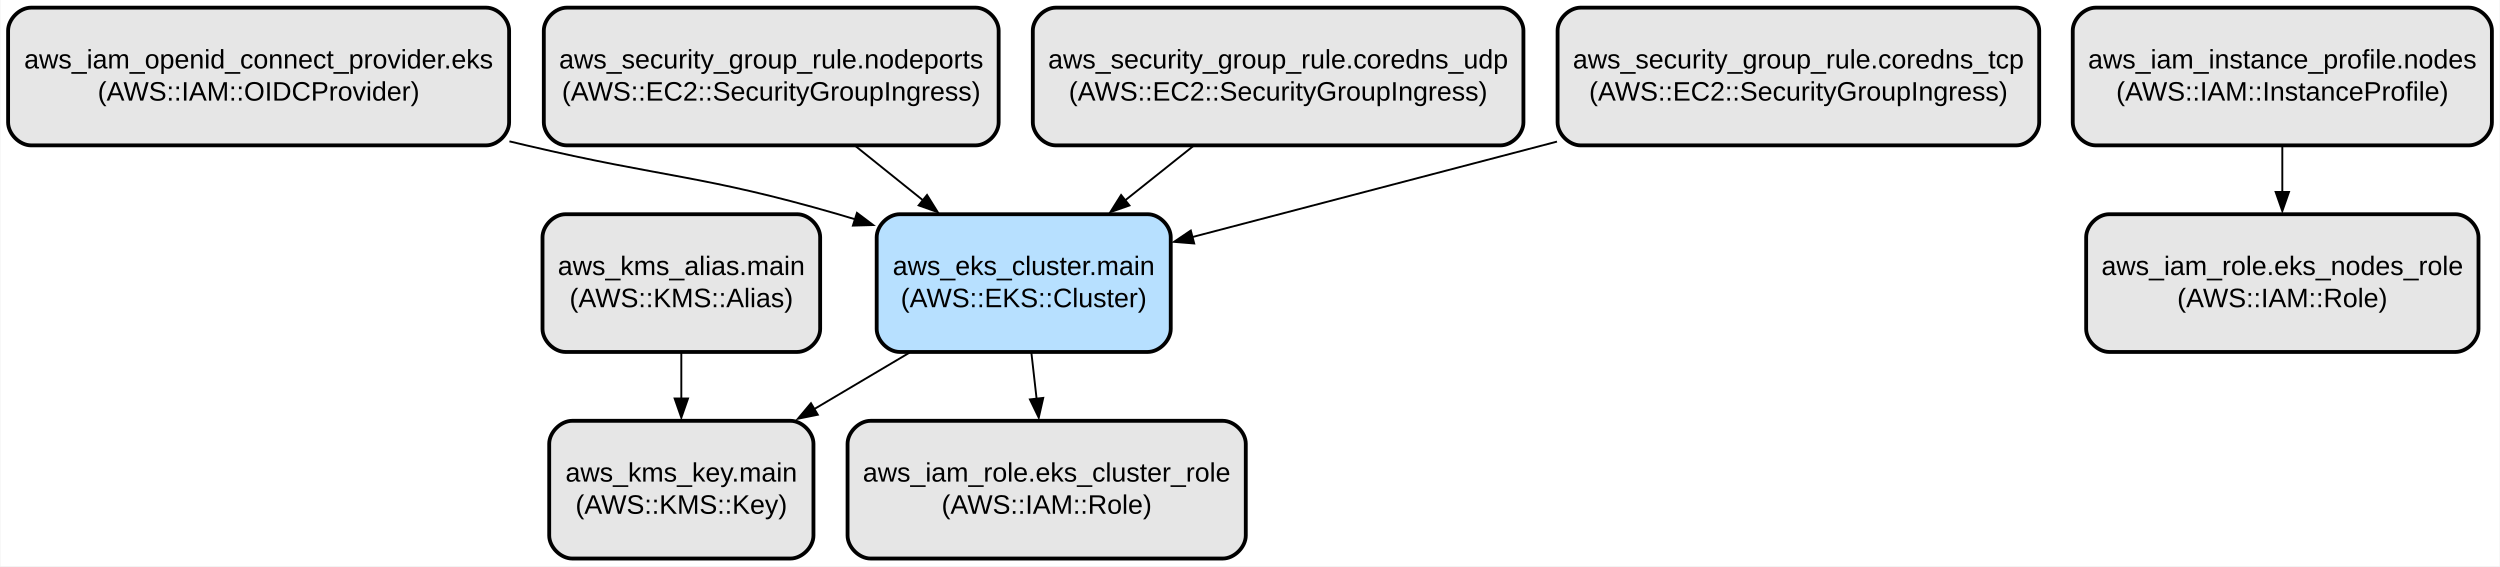
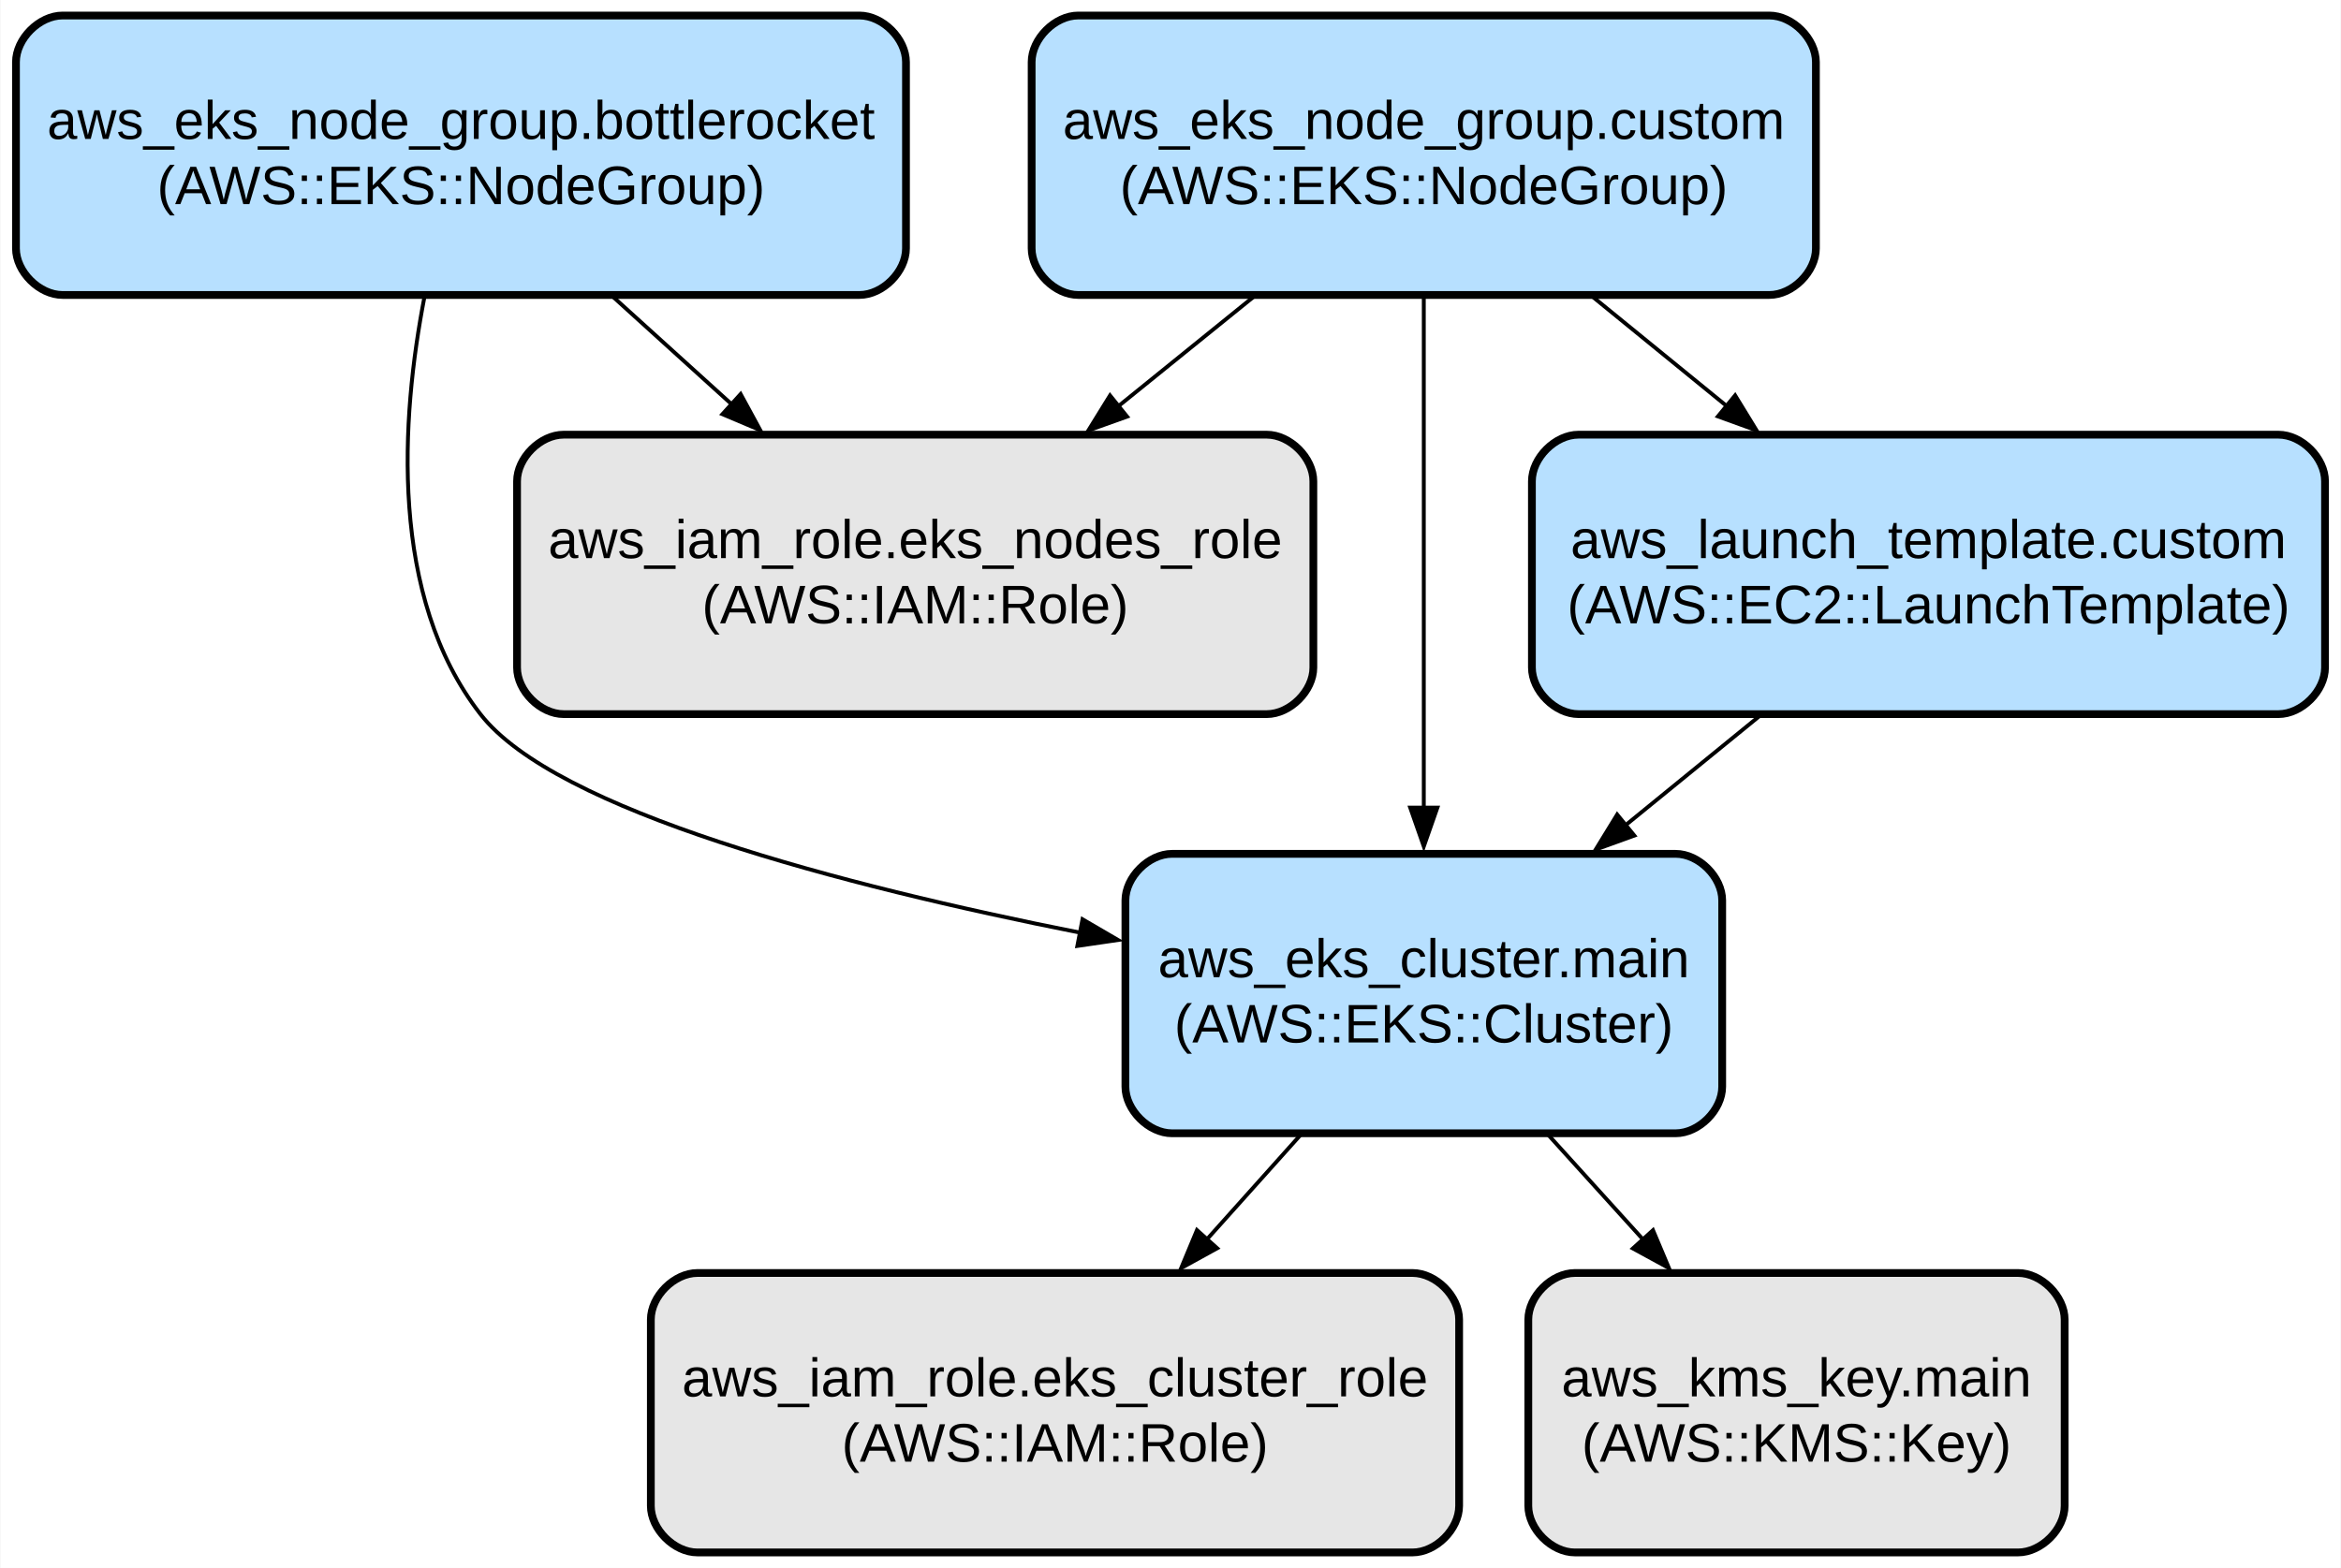
- <svg xmlns="http://www.w3.org/2000/svg" width="1307pt" height="296pt" viewBox="0.00 0.00 1306.53 296.00">
-   <g id="graph0" class="graph" transform="scale(1 1) rotate(0) translate(4 292)">
-     <polygon fill="white" stroke="none" points="-4,4 -4,-292 1302.53,-292 1302.53,4 -4,4" />
+ <svg xmlns="http://www.w3.org/2000/svg" width="603pt" height="404pt" viewBox="0.00 0.00 602.77 404.00">
+   <g id="graph0" class="graph" transform="scale(1 1) rotate(0) translate(4 400)">
+     <polygon fill="white" stroke="none" points="-4,4 -4,-400 598.77,-400 598.77,4 -4,4" />
    <g id="node1" class="node">
-       <path fill="#b7e0ff" stroke="black" stroke-width="2" d="M595.83,-180C595.83,-180 466.1,-180 466.1,-180 460.1,-180 454.1,-174 454.1,-168 454.1,-168 454.1,-120 454.1,-120 454.1,-114 460.1,-108 466.1,-108 466.1,-108 595.83,-108 595.83,-108 601.83,-108 607.83,-114 607.83,-120 607.83,-120 607.83,-168 607.83,-168 607.83,-174 601.83,-180 595.83,-180" />
-       <text text-anchor="middle" x="530.96" y="-148.2" font-family="Arial" font-size="14.00">aws_eks_cluster.main</text>
-       <text text-anchor="middle" x="530.96" y="-131.4" font-family="Arial" font-size="14.00">(AWS::EKS::Cluster)</text>
+       <path fill="#b7e0ff" stroke="black" stroke-width="2" d="M427.49,-180C427.49,-180 297.77,-180 297.77,-180 291.77,-180 285.77,-174 285.77,-168 285.77,-168 285.77,-120 285.77,-120 285.77,-114 291.77,-108 297.77,-108 297.77,-108 427.49,-108 427.49,-108 433.49,-108 439.49,-114 439.49,-120 439.49,-120 439.49,-168 439.49,-168 439.49,-174 433.49,-180 427.49,-180" />
+       <text text-anchor="middle" x="362.63" y="-148.2" font-family="Arial" font-size="14.00">aws_eks_cluster.main</text>
+       <text text-anchor="middle" x="362.63" y="-131.4" font-family="Arial" font-size="14.00">(AWS::EKS::Cluster)</text>
+     </g>
+     <g id="node5" class="node">
+       <path fill="#e6e6e6" stroke="black" stroke-width="2" d="M359.73,-72C359.73,-72 175.53,-72 175.53,-72 169.53,-72 163.53,-66 163.53,-60 163.53,-60 163.53,-12 163.53,-12 163.53,-6 169.53,0 175.53,0 175.53,0 359.73,0 359.73,0 365.73,0 371.73,-6 371.73,-12 371.73,-12 371.73,-60 371.73,-60 371.73,-66 365.73,-72 359.73,-72" />
+       <text text-anchor="middle" x="267.63" y="-40.2" font-family="Arial" font-size="14.00">aws_iam_role.eks_cluster_role</text>
+       <text text-anchor="middle" x="267.63" y="-23.4" font-family="Arial" font-size="14.00">(AWS::IAM::Role)</text>
+     </g>
+     <g id="edge1" class="edge">
+       <path fill="none" stroke="black" d="M330.99,-107.7C323.22,-99.03 314.81,-89.65 306.73,-80.63" />
+       <polygon fill="black" stroke="black" points="309.41,-78.38 300.13,-73.27 304.2,-83.05 309.41,-78.38" />
+     </g>
+     <g id="node7" class="node">
+       <path fill="#e6e6e6" stroke="black" stroke-width="2" d="M515.7,-72C515.7,-72 401.55,-72 401.55,-72 395.55,-72 389.55,-66 389.55,-60 389.55,-60 389.55,-12 389.55,-12 389.55,-6 395.55,0 401.55,0 401.55,0 515.7,0 515.7,0 521.7,0 527.7,-6 527.7,-12 527.7,-12 527.7,-60 527.7,-60 527.7,-66 521.7,-72 515.7,-72" />
+       <text text-anchor="middle" x="458.63" y="-40.2" font-family="Arial" font-size="14.00">aws_kms_key.main</text>
+       <text text-anchor="middle" x="458.63" y="-23.4" font-family="Arial" font-size="14.00">(AWS::KMS::Key)</text>
+     </g>
+     <g id="edge2" class="edge">
+       <path fill="none" stroke="black" d="M394.59,-107.7C402.45,-99.03 410.95,-89.65 419.11,-80.63" />
+       <polygon fill="black" stroke="black" points="421.67,-83.03 425.78,-73.26 416.48,-78.33 421.67,-83.03" />
    </g>
    <g id="node2" class="node">
-       <path fill="#e6e6e6" stroke="black" stroke-width="2" d="M635.06,-72C635.06,-72 450.87,-72 450.87,-72 444.87,-72 438.87,-66 438.87,-60 438.87,-60 438.87,-12 438.87,-12 438.87,-6 444.87,0 450.87,0 450.87,0 635.06,0 635.06,0 641.06,0 647.06,-6 647.06,-12 647.06,-12 647.06,-60 647.06,-60 647.06,-66 641.06,-72 635.06,-72" />
-       <text text-anchor="middle" x="542.96" y="-40.2" font-family="Arial" font-size="14.00">aws_iam_role.eks_cluster_role</text>
-       <text text-anchor="middle" x="542.96" y="-23.4" font-family="Arial" font-size="14.00">(AWS::IAM::Role)</text>
+       <path fill="#b7e0ff" stroke="black" stroke-width="2" d="M217.25,-396C217.25,-396 12,-396 12,-396 6,-396 0,-390 0,-384 0,-384 0,-336 0,-336 0,-330 6,-324 12,-324 12,-324 217.25,-324 217.25,-324 223.25,-324 229.25,-330 229.25,-336 229.25,-336 229.25,-384 229.25,-384 229.25,-390 223.25,-396 217.25,-396" />
+       <text text-anchor="middle" x="114.63" y="-364.2" font-family="Arial" font-size="14.00">aws_eks_node_group.bottlerocket</text>
+       <text text-anchor="middle" x="114.63" y="-347.4" font-family="Arial" font-size="14.00">(AWS::EKS::NodeGroup)</text>
    </g>
-     <g id="edge1" class="edge">
-       <path fill="none" stroke="black" d="M534.96,-107.7C535.84,-99.93 536.79,-91.57 537.71,-83.43" />
-       <polygon fill="black" stroke="black" points="541.17,-83.98 538.82,-73.65 534.21,-83.19 541.17,-83.98" />
+     <g id="edge3" class="edge">
+       <path fill="none" stroke="black" d="M105.25,-323.68C99.13,-292.11 96.07,-246.3 119.63,-216 138.96,-191.13 212.81,-171.85 274.08,-159.7" />
+       <polygon fill="black" stroke="black" points="274.72,-163.14 283.87,-157.8 273.39,-156.27 274.72,-163.14" />
    </g>
-     <g id="node5" class="node">
-       <path fill="#e6e6e6" stroke="black" stroke-width="2" d="M409.04,-72C409.04,-72 294.89,-72 294.89,-72 288.89,-72 282.89,-66 282.89,-60 282.89,-60 282.89,-12 282.89,-12 282.89,-6 288.89,0 294.89,0 294.89,0 409.04,0 409.04,0 415.04,0 421.04,-6 421.04,-12 421.04,-12 421.04,-60 421.04,-60 421.04,-66 415.04,-72 409.04,-72" />
-       <text text-anchor="middle" x="351.96" y="-40.2" font-family="Arial" font-size="14.00">aws_kms_key.main</text>
-       <text text-anchor="middle" x="351.96" y="-23.4" font-family="Arial" font-size="14.00">(AWS::KMS::Key)</text>
+     <g id="node6" class="node">
+       <path fill="#e6e6e6" stroke="black" stroke-width="2" d="M322.18,-288C322.18,-288 141.07,-288 141.07,-288 135.07,-288 129.07,-282 129.07,-276 129.07,-276 129.07,-228 129.07,-228 129.07,-222 135.07,-216 141.07,-216 141.07,-216 322.18,-216 322.18,-216 328.18,-216 334.18,-222 334.18,-228 334.18,-228 334.18,-276 334.18,-276 334.18,-282 328.18,-288 322.18,-288" />
+       <text text-anchor="middle" x="231.63" y="-256.2" font-family="Arial" font-size="14.00">aws_iam_role.eks_nodes_role</text>
+       <text text-anchor="middle" x="231.63" y="-239.4" font-family="Arial" font-size="14.00">(AWS::IAM::Role)</text>
    </g>
-     <g id="edge2" class="edge">
-       <path fill="none" stroke="black" d="M471.36,-107.7C455.29,-98.19 437.77,-87.81 421.23,-78.01" />
-       <polygon fill="black" stroke="black" points="423.3,-75.18 412.92,-73.09 419.74,-81.2 423.3,-75.18" />
+     <g id="edge4" class="edge">
+       <path fill="none" stroke="black" d="M153.59,-323.7C163.45,-314.76 174.16,-305.06 184.39,-295.8" />
+       <polygon fill="black" stroke="black" points="186.66,-298.47 191.72,-289.16 181.96,-293.28 186.66,-298.47" />
    </g>
    <g id="node3" class="node">
-       <path fill="#e6e6e6" stroke="black" stroke-width="2" d="M1279.52,-180C1279.52,-180 1098.41,-180 1098.41,-180 1092.41,-180 1086.41,-174 1086.41,-168 1086.41,-168 1086.41,-120 1086.41,-120 1086.41,-114 1092.41,-108 1098.41,-108 1098.41,-108 1279.52,-108 1279.52,-108 1285.52,-108 1291.52,-114 1291.52,-120 1291.52,-120 1291.52,-168 1291.52,-168 1291.52,-174 1285.52,-180 1279.52,-180" />
-       <text text-anchor="middle" x="1188.96" y="-148.2" font-family="Arial" font-size="14.00">aws_iam_role.eks_nodes_role</text>
-       <text text-anchor="middle" x="1188.96" y="-131.4" font-family="Arial" font-size="14.00">(AWS::IAM::Role)</text>
+       <path fill="#b7e0ff" stroke="black" stroke-width="2" d="M451.63,-396C451.63,-396 273.62,-396 273.62,-396 267.62,-396 261.62,-390 261.62,-384 261.62,-384 261.62,-336 261.62,-336 261.62,-330 267.62,-324 273.62,-324 273.62,-324 451.63,-324 451.63,-324 457.63,-324 463.63,-330 463.63,-336 463.63,-336 463.63,-384 463.63,-384 463.63,-390 457.63,-396 451.63,-396" />
+       <text text-anchor="middle" x="362.63" y="-364.2" font-family="Arial" font-size="14.00">aws_eks_node_group.custom</text>
+       <text text-anchor="middle" x="362.63" y="-347.4" font-family="Arial" font-size="14.00">(AWS::EKS::NodeGroup)</text>
+     </g>
+     <g id="edge5" class="edge">
+       <path fill="none" stroke="black" d="M362.63,-323.66C362.63,-287.65 362.63,-231.6 362.63,-191.89" />
+       <polygon fill="black" stroke="black" points="366.13,-191.9 362.63,-181.9 359.13,-191.9 366.13,-191.9" />
    </g>
    <g id="node4" class="node">
-       <path fill="#e6e6e6" stroke="black" stroke-width="2" d="M1286.53,-288C1286.53,-288 1091.4,-288 1091.4,-288 1085.4,-288 1079.4,-282 1079.4,-276 1079.4,-276 1079.4,-228 1079.4,-228 1079.4,-222 1085.4,-216 1091.4,-216 1091.4,-216 1286.53,-216 1286.53,-216 1292.53,-216 1298.53,-222 1298.53,-228 1298.53,-228 1298.53,-276 1298.53,-276 1298.53,-282 1292.53,-288 1286.53,-288" />
-       <text text-anchor="middle" x="1188.96" y="-256.2" font-family="Arial" font-size="14.00">aws_iam_instance_profile.nodes</text>
-       <text text-anchor="middle" x="1188.96" y="-239.4" font-family="Arial" font-size="14.00">(AWS::IAM::InstanceProfile)</text>
+       <path fill="#b7e0ff" stroke="black" stroke-width="2" d="M582.77,-288C582.77,-288 402.48,-288 402.48,-288 396.48,-288 390.48,-282 390.48,-276 390.48,-276 390.48,-228 390.48,-228 390.48,-222 396.48,-216 402.48,-216 402.48,-216 582.77,-216 582.77,-216 588.77,-216 594.77,-222 594.77,-228 594.77,-228 594.77,-276 594.77,-276 594.77,-282 588.77,-288 582.77,-288" />
+       <text text-anchor="middle" x="492.63" y="-256.2" font-family="Arial" font-size="14.00">aws_launch_template.custom</text>
+       <text text-anchor="middle" x="492.63" y="-239.4" font-family="Arial" font-size="14.00">(AWS::EC2::LaunchTemplate)</text>
    </g>
-     <g id="edge3" class="edge">
-       <path fill="none" stroke="black" d="M1188.96,-215.7C1188.96,-207.93 1188.96,-199.57 1188.96,-191.43" />
-       <polygon fill="black" stroke="black" points="1192.46,-191.66 1188.96,-181.66 1185.46,-191.66 1192.46,-191.66" />
-     </g>
-     <g id="node6" class="node">
-       <path fill="#e6e6e6" stroke="black" stroke-width="2" d="M412.54,-180C412.54,-180 291.39,-180 291.39,-180 285.39,-180 279.39,-174 279.39,-168 279.39,-168 279.39,-120 279.39,-120 279.39,-114 285.39,-108 291.39,-108 291.39,-108 412.54,-108 412.54,-108 418.54,-108 424.54,-114 424.54,-120 424.54,-120 424.54,-168 424.54,-168 424.54,-174 418.54,-180 412.54,-180" />
-       <text text-anchor="middle" x="351.96" y="-148.2" font-family="Arial" font-size="14.00">aws_kms_alias.main</text>
-       <text text-anchor="middle" x="351.96" y="-131.4" font-family="Arial" font-size="14.00">(AWS::KMS::Alias)</text>
-     </g>
-     <g id="edge4" class="edge">
-       <path fill="none" stroke="black" d="M351.96,-107.7C351.96,-99.93 351.96,-91.57 351.96,-83.43" />
-       <polygon fill="black" stroke="black" points="355.46,-83.66 351.96,-73.66 348.46,-83.66 355.46,-83.66" />
-     </g>
-     <g id="node7" class="node">
-       <path fill="#e6e6e6" stroke="black" stroke-width="2" d="M249.93,-288C249.93,-288 12,-288 12,-288 6,-288 0,-282 0,-276 0,-276 0,-228 0,-228 0,-222 6,-216 12,-216 12,-216 249.93,-216 249.93,-216 255.93,-216 261.93,-222 261.93,-228 261.93,-228 261.93,-276 261.93,-276 261.93,-282 255.93,-288 249.93,-288" />
-       <text text-anchor="middle" x="130.96" y="-256.2" font-family="Arial" font-size="14.00">aws_iam_openid_connect_provider.eks</text>
-       <text text-anchor="middle" x="130.96" y="-239.4" font-family="Arial" font-size="14.00">(AWS::IAM::OIDCProvider)</text>
-     </g>
-     <g id="edge5" class="edge">
-       <path fill="none" stroke="black" d="M262.1,-218.1C265.08,-217.39 268.04,-216.69 270.96,-216 343.18,-199 362.7,-200.63 433.96,-180 436.89,-179.15 439.85,-178.27 442.83,-177.35" />
-       <polygon fill="black" stroke="black" points="443.78,-180.72 452.25,-174.35 441.66,-174.05 443.78,-180.72" />
-     </g>
-     <g id="node8" class="node">
-       <path fill="#e6e6e6" stroke="black" stroke-width="2" d="M505.86,-288C505.86,-288 292.07,-288 292.07,-288 286.07,-288 280.07,-282 280.07,-276 280.07,-276 280.07,-228 280.07,-228 280.07,-222 286.07,-216 292.07,-216 292.07,-216 505.86,-216 505.86,-216 511.86,-216 517.86,-222 517.86,-228 517.86,-228 517.86,-276 517.86,-276 517.86,-282 511.86,-288 505.86,-288" />
-       <text text-anchor="middle" x="398.96" y="-256.2" font-family="Arial" font-size="14.00">aws_security_group_rule.nodeports</text>
-       <text text-anchor="middle" x="398.96" y="-239.4" font-family="Arial" font-size="14.00">(AWS::EC2::SecurityGroupIngress)</text>
+     <g id="edge7" class="edge">
+       <path fill="none" stroke="black" d="M405.92,-323.7C417.1,-314.59 429.25,-304.68 440.82,-295.24" />
+       <polygon fill="black" stroke="black" points="442.82,-298.13 448.35,-289.1 438.39,-292.71 442.82,-298.13" />
    </g>
    <g id="edge6" class="edge">
-       <path fill="none" stroke="black" d="M442.92,-215.7C454.27,-206.59 466.61,-196.68 478.36,-187.24" />
-       <polygon fill="black" stroke="black" points="480.42,-190.08 486.02,-181.09 476.03,-184.62 480.42,-190.08" />
-     </g>
-     <g id="node9" class="node">
-       <path fill="#e6e6e6" stroke="black" stroke-width="2" d="M780.21,-288C780.21,-288 547.72,-288 547.72,-288 541.72,-288 535.72,-282 535.72,-276 535.72,-276 535.72,-228 535.72,-228 535.72,-222 541.72,-216 547.72,-216 547.72,-216 780.21,-216 780.21,-216 786.21,-216 792.21,-222 792.21,-228 792.21,-228 792.21,-276 792.21,-276 792.21,-282 786.21,-288 780.21,-288" />
-       <text text-anchor="middle" x="663.96" y="-256.2" font-family="Arial" font-size="14.00">aws_security_group_rule.coredns_udp</text>
-       <text text-anchor="middle" x="663.96" y="-239.4" font-family="Arial" font-size="14.00">(AWS::EC2::SecurityGroupIngress)</text>
-     </g>
-     <g id="edge7" class="edge">
-       <path fill="none" stroke="black" d="M619.68,-215.7C608.24,-206.59 595.8,-196.68 583.97,-187.24" />
-       <polygon fill="black" stroke="black" points="586.24,-184.58 576.24,-181.09 581.88,-190.06 586.24,-184.58" />
-     </g>
-     <g id="node10" class="node">
-       <path fill="#e6e6e6" stroke="black" stroke-width="2" d="M1049.86,-288C1049.86,-288 822.07,-288 822.07,-288 816.07,-288 810.07,-282 810.07,-276 810.07,-276 810.07,-228 810.07,-228 810.07,-222 816.07,-216 822.07,-216 822.07,-216 1049.86,-216 1049.86,-216 1055.86,-216 1061.86,-222 1061.86,-228 1061.86,-228 1061.86,-276 1061.86,-276 1061.86,-282 1055.86,-288 1049.86,-288" />
-       <text text-anchor="middle" x="935.96" y="-256.2" font-family="Arial" font-size="14.00">aws_security_group_rule.coredns_tcp</text>
-       <text text-anchor="middle" x="935.96" y="-239.4" font-family="Arial" font-size="14.00">(AWS::EC2::SecurityGroupIngress)</text>
+       <path fill="none" stroke="black" d="M319.01,-323.7C307.74,-314.59 295.49,-304.68 283.83,-295.24" />
+       <polygon fill="black" stroke="black" points="286.21,-292.66 276.23,-289.09 281.81,-298.11 286.21,-292.66" />
    </g>
    <g id="edge8" class="edge">
-       <path fill="none" stroke="black" d="M809.76,-217.97C747.84,-201.76 674.78,-182.64 618.98,-168.04" />
-       <polygon fill="black" stroke="black" points="620.09,-164.71 609.53,-165.56 618.31,-171.48 620.09,-164.71" />
+       <path fill="none" stroke="black" d="M449.34,-215.7C438.16,-206.59 426,-196.68 414.43,-187.24" />
+       <polygon fill="black" stroke="black" points="416.86,-184.71 406.9,-181.1 412.44,-190.13 416.86,-184.71" />
    </g>
  </g>
</svg>
